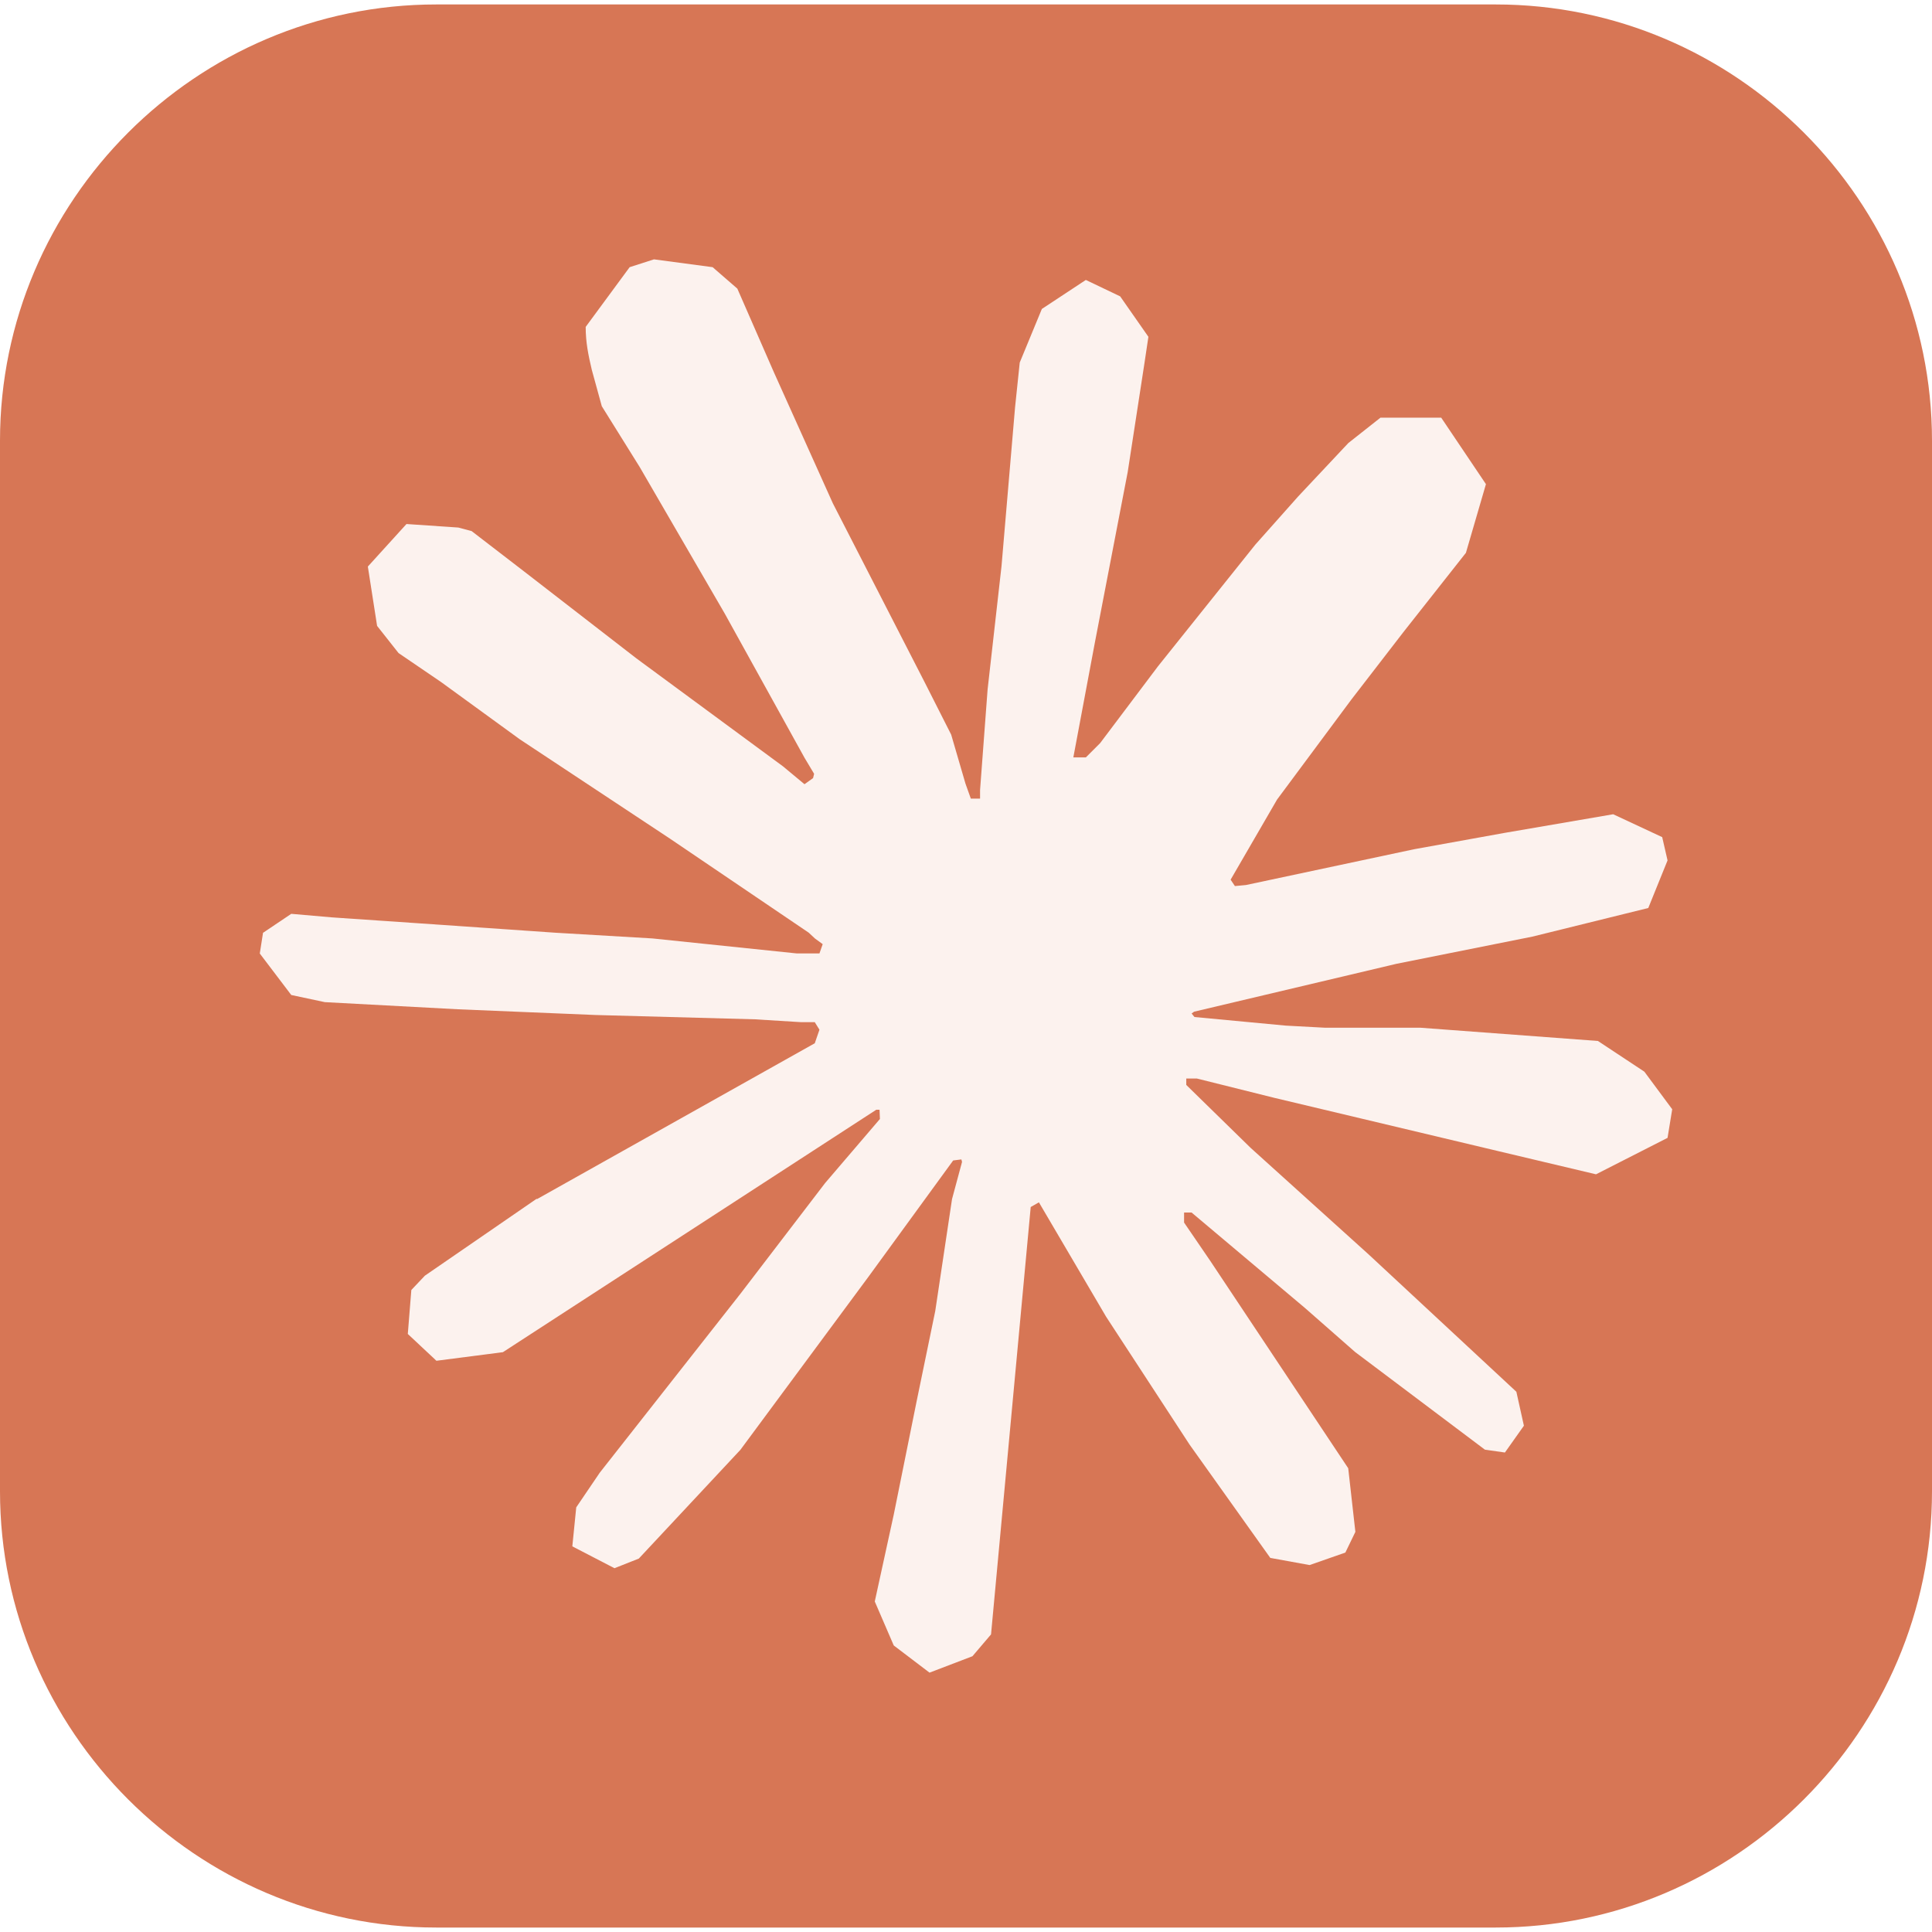
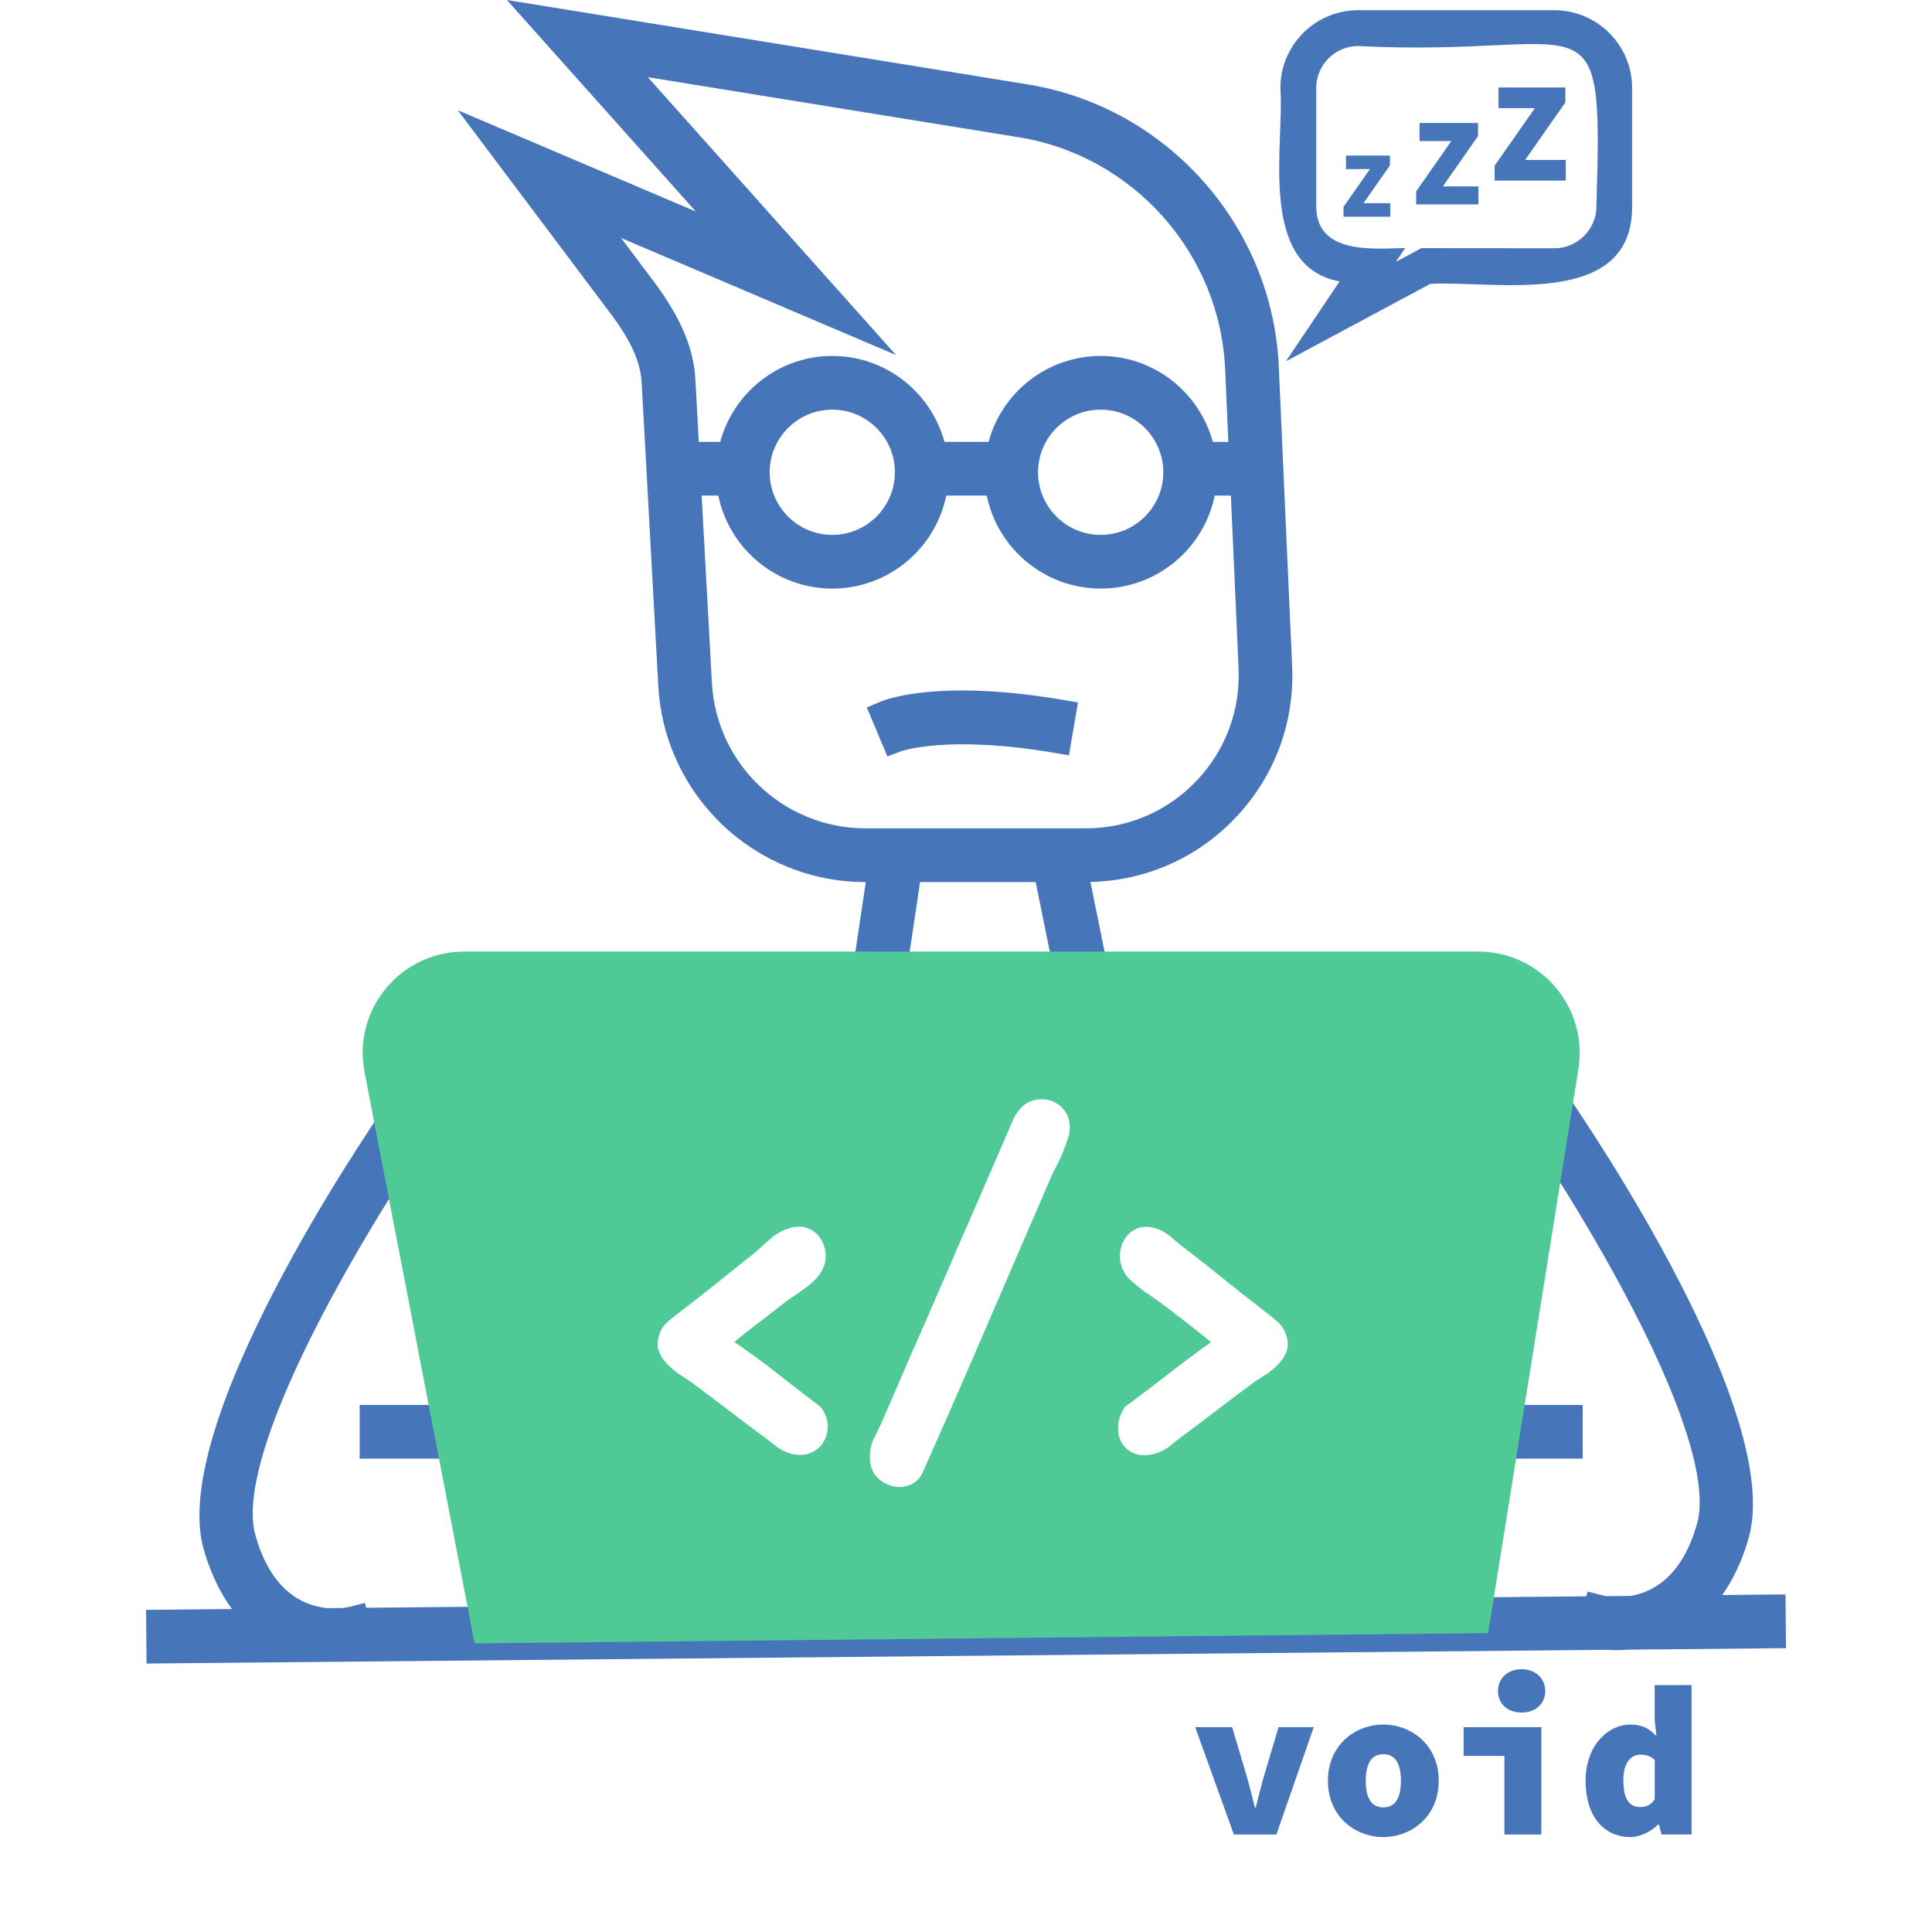
- <svg xmlns="http://www.w3.org/2000/svg" width="16" height="16" shape-rendering="geometricPrecision" text-rendering="geometricPrecision" image-rendering="optimizeQuality" fill-rule="evenodd" clip-rule="evenodd" viewBox="0 0 512 509.64">
-   <path fill="#D77655" d="M115.612 0h280.775C459.974 0 512 52.026 512 115.612v278.415c0 63.587-52.026 115.612-115.613 115.612H115.612C52.026 509.639 0 457.614 0 394.027V115.612C0 52.026 52.026 0 115.612 0z" />
-   <path fill="#FCF2EE" fill-rule="nonzero" d="M142.27 316.619l73.655-41.326 1.238-3.589-1.238-1.996-3.589-.001-12.31-.759-42.084-1.138-36.498-1.516-35.361-1.896-8.897-1.895-8.34-10.995.859-5.484 7.482-5.03 10.717.935 23.683 1.617 35.537 2.452 25.782 1.517 38.193 3.968h6.064l.86-2.451-2.073-1.517-1.618-1.517-36.776-24.922-39.81-26.338-20.852-15.166-11.273-7.683-5.687-7.204-2.451-15.721 10.237-11.273 13.75.935 3.513.936 13.928 10.716 29.749 23.027 38.848 28.612 5.687 4.727 2.275-1.617.278-1.138-2.553-4.271-21.13-38.193-22.546-38.848-10.035-16.101-2.654-9.655c-.935-3.968-1.617-7.304-1.617-11.374l11.652-15.823 6.445-2.073 15.545 2.073 6.547 5.687 9.655 22.092 15.646 34.78 24.265 47.291 7.103 14.028 3.791 12.992 1.416 3.968 2.449-.001v-2.275l1.997-26.641 3.69-32.707 3.589-42.084 1.239-11.854 5.863-14.206 11.652-7.683 9.099 4.348 7.482 10.716-1.036 6.926-4.449 28.915-8.72 45.294-5.687 30.331h3.313l3.792-3.791 15.342-20.372 25.782-32.227 11.374-12.789 13.27-14.129 8.517-6.724 16.1-.001 11.854 17.617-5.307 18.199-16.581 21.029-13.75 17.819-19.716 26.54-12.309 21.231 1.138 1.694 2.932-.278 44.536-9.479 24.062-4.347 28.714-4.928 12.992 6.066 1.416 6.167-5.106 12.613-30.71 7.583-36.018 7.204-53.636 12.689-.657.48.758.935 24.164 2.275 10.337.556h25.301l47.114 3.514 12.309 8.139 7.381 9.959-1.238 7.583-18.957 9.655-25.579-6.066-59.702-14.205-20.474-5.106-2.83-.001v1.694l17.061 16.682 31.266 28.233 39.152 36.397 1.997 8.999-5.03 7.102-5.307-.758-34.401-25.883-13.27-11.651-30.053-25.302-1.996-.001v2.654l6.926 10.136 36.574 54.975 1.895 16.859-2.653 5.485-9.479 3.311-10.414-1.895-21.408-30.054-22.092-33.844-17.819-30.331-2.173 1.238-10.515 113.261-4.929 5.788-11.374 4.348-9.478-7.204-5.03-11.652 5.03-23.027 6.066-30.052 4.928-23.886 4.449-29.674 2.654-9.858-.177-.657-2.173.278-22.37 30.71-34.021 45.977-26.919 28.815-6.445 2.553-11.173-5.789 1.037-10.337 6.243-9.2 37.257-47.392 22.47-29.371 14.508-16.961-.101-2.451h-.859l-98.954 64.251-17.618 2.275-7.583-7.103.936-11.652 3.589-3.791 29.749-20.474-.101.102.024.101z" />
+ <svg xmlns="http://www.w3.org/2000/svg" id="Layer_1" width="32" height="32" viewBox="0 0 274.96 323.92">
+   <defs>
+     <style>
+             .cls-1,.cls-2,.cls-3{fill:#4775ba;}.cls-4{fill:#4fc996;}
+         </style>
+   </defs>
+   <g>
+     <path class="cls-3" d="M175.91,289.58h6.19l2.34,7.85c.54,1.8,.97,3.67,1.48,5.62h.14c.5-1.94,.94-3.82,1.48-5.62l2.34-7.85h5.9l-6.26,18h-7.13l-6.48-18Z" />
+     <path class="cls-1" d="M198.16,298.57c0-5.97,4.54-9.43,9.29-9.43s9.29,3.46,9.29,9.43-4.54,9.43-9.29,9.43-9.29-3.46-9.29-9.43Zm12.24,0c0-2.74-.86-4.46-2.95-4.46s-2.95,1.73-2.95,4.46,.86,4.46,2.95,4.46,2.95-1.73,2.95-4.46Z" />
+     <path class="cls-2" d="M227.75,294.4h-6.84v-4.82h13.03v18h-6.19v-13.17Zm-1.08-10.87c0-2.16,1.66-3.67,3.96-3.67s3.96,1.51,3.96,3.67-1.66,3.6-3.96,3.6-3.96-1.44-3.96-3.6Z" />
+     <path class="cls-1" d="M241.36,298.57c0-5.9,3.74-9.43,7.52-9.43,1.91,0,3.13,.65,4.21,1.8h.14l-.29-2.59v-5.83h6.19v25.05h-5.04l-.43-1.66h-.14c-1.26,1.22-3.02,2.09-4.64,2.09-4.57,0-7.52-3.6-7.52-9.43Zm11.59,3.1v-6.62c-.72-.65-1.51-.86-2.38-.86-1.51,0-2.88,1.15-2.88,4.32s1.04,4.46,2.81,4.46c1.01,0,1.76-.29,2.45-1.3Z" />
+   </g>
+   <g>
+     <path class="cls-1" d="M200.11,47.19l-8.99,13.38s24.21-12.98,24.21-12.98c10.85-.56,33.94,4.27,33.83-13.01V14.75c0-7.19-5.85-13.04-13.04-13.04h-32.9c-7.18,0-13.03,5.85-13.03,13.03,.69,9.69-3.87,29.86,9.91,32.44Zm-3.91-32.44c0-3.88,3.15-7.03,7.03-7.03,39.4,2,41.09-9.94,39.94,26.87,.08,3.78-3.25,7.1-7.03,7.03l-22.31-.02-4.26,2.29,1.55-2.31c-5.59,.13-14.91,1.07-14.92-7.03V14.74Z" />
+     <g class="cls-5">
+       <path class="cls-1" d="M200.77,34.69l4.43-6.34h-4.01v-2.27h7.37v1.64l-4.43,6.34h4.48v2.27h-7.84v-1.64Z" />
+     </g>
+     <path class="cls-1" d="M226.11,27.78l6.75-9.65h-6.1v-3.46h11.21v2.5l-6.75,9.65h6.82v3.46h-11.93v-2.5Z" />
+     <g class="cls-6">
+       <path class="cls-1" d="M212.95,32.09l5.9-8.44h-5.33v-3.02h9.81v2.18l-5.9,8.44h5.96v3.02h-10.43v-2.18Z" />
+     </g>
+     <path class="cls-1" d="M123.14,117.64l-2.29,.97,3.45,8.21,2.26-.85c.08-.03,7.77-2.8,25.72,.25l2.46,.42,1.51-8.87-2.46-.42c-20.75-3.53-29.69-.11-30.64,.29Z" />
+     <path class="cls-1" d="M78.08,52.82c3.29,4.46,4.84,7.95,5.02,11.33l2.79,50.84c1.01,18.45,16.28,32.9,34.75,32.9h.04l-2.68,17.94,8.9,1.33,2.88-19.27h19.38l3.96,19.48,8.82-1.79-3.6-17.71c9.24-.21,17.83-3.98,24.24-10.68,6.6-6.9,10-15.96,9.58-25.5l-2.24-50.25c-1.05-23.62-18.76-43.52-42.11-47.29L60.51,0l31.67,35.46L52.27,18.48l25.8,34.34Zm105.09,59.26c.32,7.06-2.2,13.77-7.09,18.88-4.89,5.11-11.47,7.92-18.54,7.92h-36.89c-13.7,0-25.02-10.71-25.77-24.39l-1.72-31.4h2.79c1.82,8.88,9.69,15.59,19.11,15.59s17.29-6.7,19.11-15.59h6.79c1.82,8.88,9.69,15.59,19.11,15.59s17.29-6.7,19.11-15.59h2.71l1.29,28.99Zm-78.61-32.9c0-5.79,4.71-10.5,10.5-10.5s10.5,4.71,10.5,10.5-4.71,10.5-10.5,10.5-10.5-4.71-10.5-10.5Zm45,0c0-5.79,4.71-10.5,10.5-10.5s10.5,4.71,10.5,10.5-4.71,10.5-10.5,10.5-10.5-4.71-10.5-10.5Zm-23.81-19.65L84.13,12.94l62.23,10.08c19.16,3.1,33.69,19.43,34.56,38.81l.55,12.26h-2.61c-2.25-8.29-9.81-14.41-18.8-14.41s-16.56,6.12-18.8,14.41h-7.39c-2.25-8.29-9.81-14.41-18.8-14.41s-16.56,6.12-18.8,14.41h-3.59l-.57-10.44c-.29-5.23-2.38-10.23-6.79-16.21l-5.67-7.54,46.11,19.63Z" />
+     <path class="cls-1" d="M274.87,267.32l-10.59,.1c2.48-3.55,3.81-7.32,4.47-9.73,5.72-20.91-26.89-68.97-30.63-74.38l-1.42-2.06-7.4,5.12,1.42,2.06c.09,.12,8.69,12.62,16.73,27.55,10,18.58,14.49,32.55,12.63,39.34-2.45,8.94-7.38,11.61-11.14,12.25l-4.05,.04c-.38-.06-.65-.12-.8-.16l-2.4-.61-.21,.8-204.57,1.92-.21-.81-2.41,.61c-.21,.05-.7,.16-1.38,.24l-2.45,.02c-3.84-.33-9.48-2.61-12.16-12.39-1.86-6.79,2.63-20.76,12.63-39.34,8.04-14.93,16.64-27.42,16.73-27.55l1.42-2.06-7.4-5.12-1.42,2.06c-3.74,5.41-36.35,53.48-30.63,74.38,.69,2.51,2.1,6.5,4.78,10.17l-14.4,.14,.08,9,244.91-2.3c.48,.03,1,.06,1.57,.06,.7,0,1.37-.04,2.02-.09l26.37-.25-.08-9Z" />
+     <rect class="cls-1" x="35.82" y="235.56" width="19.48" height="9" />
+     <rect class="cls-1" x="221.4" y="235.56" width="19.48" height="9" />
+   </g>
+   <path class="cls-4" d="M236.31,165.51c-3.23-3.79-7.95-5.97-12.94-5.97H53.33c-5.09,0-9.87,2.25-13.11,6.18-3.24,3.93-4.55,9.04-3.58,14.04l18.45,95.77,169.93-1.72,15.14-94.58c.79-4.92-.62-9.92-3.85-13.72Zm-122.8,76.41c-.53,.77-1.26,1.34-2.19,1.71-.93,.37-2,.4-3.22,.08-.95-.27-1.83-.72-2.62-1.35-.8-.64-1.59-1.25-2.39-1.83-1.86-1.38-3.69-2.76-5.49-4.14-1.8-1.38-3.63-2.76-5.49-4.14-.53-.42-1.18-.88-1.95-1.35-.77-.48-1.5-1.02-2.19-1.63-.69-.61-1.25-1.29-1.67-2.03-.42-.74-.58-1.56-.48-2.47,.21-1.38,.78-2.45,1.71-3.22,.93-.77,1.92-1.55,2.98-2.35,1.8-1.38,3.59-2.78,5.37-4.22,1.78-1.43,3.57-2.86,5.37-4.3,1.06-.85,2.13-1.78,3.22-2.78,1.09-1.01,2.32-1.7,3.7-2.07,1.11-.26,2.09-.21,2.94,.16,.85,.37,1.51,.93,1.99,1.67,.48,.74,.76,1.59,.84,2.55,.08,.95-.12,1.88-.6,2.78-.27,.53-.65,1.05-1.15,1.55-.5,.5-1.06,.98-1.67,1.43-.61,.45-1.19,.86-1.75,1.23-.56,.37-1.02,.69-1.39,.95-1.49,1.17-2.96,2.31-4.42,3.42-1.46,1.11-2.9,2.26-4.34,3.42,2.49,1.7,4.92,3.47,7.28,5.33,2.36,1.86,4.73,3.69,7.12,5.49l.32,.4c.64,.96,.95,1.95,.95,2.98s-.27,1.94-.8,2.71Zm41.05-51c-.27,.82-.57,1.64-.92,2.47-.35,.82-.7,1.58-1.07,2.27-.37,.69-.61,1.17-.72,1.43-.8,1.86-1.59,3.7-2.39,5.53-.8,1.83-1.59,3.67-2.39,5.53-2.81,6.52-5.61,13.01-8.39,19.45-2.78,6.44-5.61,12.88-8.47,19.29-.43,.96-1.1,1.63-2.03,2.03-.93,.4-1.88,.49-2.86,.28-.98-.21-1.86-.68-2.62-1.39-.77-.72-1.21-1.71-1.31-2.98-.11-1.43,.15-2.73,.76-3.9,.61-1.17,1.21-2.44,1.79-3.82,.8-1.86,1.59-3.7,2.39-5.53,.8-1.83,1.59-3.67,2.39-5.53,.21-.48,.54-1.22,.99-2.23,.45-1.01,.94-2.12,1.47-3.34,.53-1.22,1.07-2.48,1.63-3.78,.56-1.3,1.07-2.48,1.55-3.54,.48-1.06,1.01-2.31,1.59-3.74,1.64-3.71,3.26-7.41,4.85-11.1,1.59-3.69,3.18-7.36,4.77-11.02l.32-.48c.64-1.06,1.43-1.78,2.39-2.15s1.91-.46,2.86-.28c.95,.19,1.79,.65,2.51,1.39,.72,.74,1.13,1.72,1.23,2.94,.05,.64-.05,1.37-.32,2.19Zm36.44,36.2c-.43,.77-.97,1.46-1.63,2.07-.66,.61-1.39,1.15-2.19,1.63-.8,.48-1.46,.93-1.99,1.35-1.86,1.38-3.69,2.76-5.49,4.14-1.8,1.38-3.63,2.76-5.49,4.14-.8,.58-1.59,1.21-2.39,1.87-.8,.66-1.67,1.13-2.63,1.39-1.33,.37-2.47,.37-3.42,0-.96-.37-1.67-.95-2.15-1.75-.48-.8-.69-1.74-.64-2.82,.05-1.09,.42-2.16,1.11-3.22l.4-.32c2.39-1.75,4.73-3.53,7.04-5.33,2.31-1.8,4.65-3.55,7.04-5.25-1.43-1.17-2.86-2.31-4.3-3.42-1.43-1.11-2.89-2.23-4.38-3.34-.37-.26-.84-.58-1.39-.96-.56-.37-1.13-.78-1.71-1.23-.58-.45-1.14-.91-1.67-1.39-.53-.48-.93-.98-1.19-1.51-.48-.9-.69-1.83-.64-2.78,.05-.96,.3-1.82,.76-2.59,.45-.77,1.1-1.35,1.95-1.75,.85-.4,1.83-.46,2.94-.2,.95,.21,1.86,.68,2.71,1.39,.85,.72,1.64,1.37,2.39,1.95,1.22,.96,2.44,1.91,3.66,2.86,1.22,.96,2.44,1.94,3.66,2.94,.8,.64,1.36,1.09,1.71,1.35,.34,.27,.66,.52,.95,.76,.29,.24,.65,.52,1.07,.83,.42,.32,1.06,.82,1.91,1.51,1.01,.74,1.92,1.47,2.74,2.19,.82,.72,1.37,1.71,1.63,2.98,.16,.9,.03,1.74-.4,2.51Z" />
</svg>
